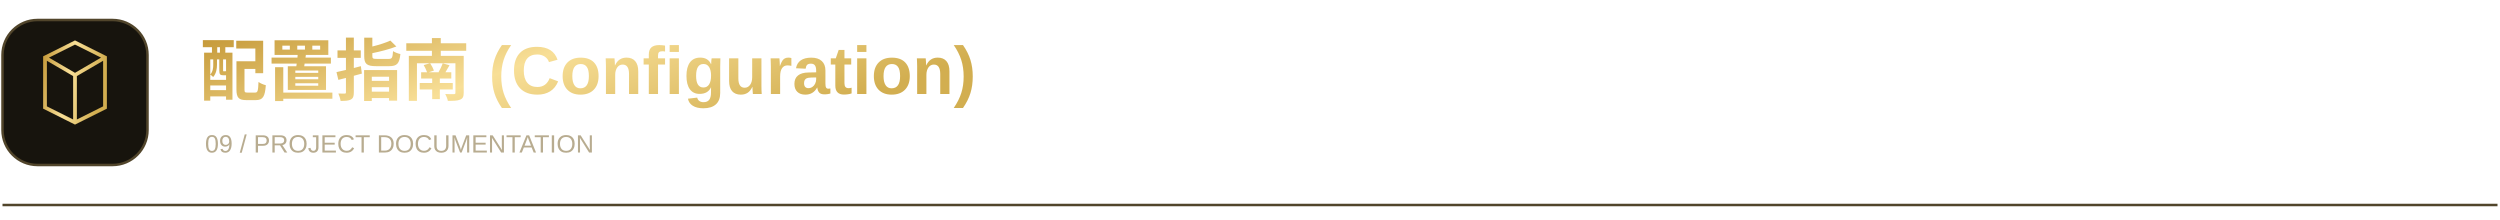
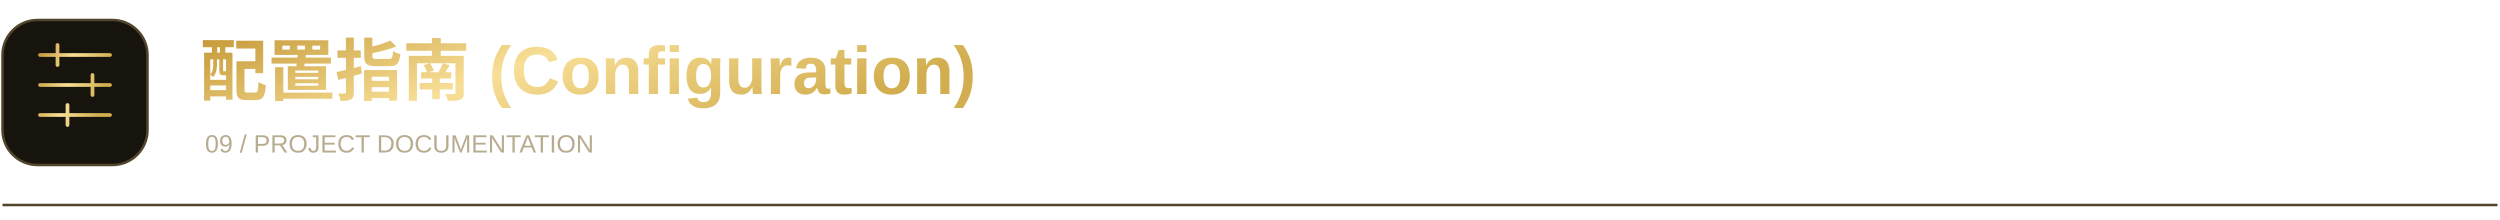
<svg xmlns="http://www.w3.org/2000/svg" width="1000" height="88" viewBox="0 0 1000 88" role="img">
  <defs>
    <linearGradient id="gold" x1="0%" y1="0%" x2="100%" y2="25%">
      <stop offset="0%" stop-color="#C59938" />
      <stop offset="48%" stop-color="#F8DF97" />
      <stop offset="100%" stop-color="#D2AE50" />
    </linearGradient>
    <linearGradient id="shine">
      <stop stop-color="#FFF3C8" stop-opacity="0" />
      <stop offset=".48" stop-color="#D6B960" stop-opacity=".15" />
      <stop offset=".53" stop-color="#FFF8E4" stop-opacity=".7" />
      <stop offset=".59" stop-color="#D6B960" stop-opacity=".12" />
      <stop offset="1" stop-color="#FFF3C8" stop-opacity="0" />
    </linearGradient>
    <clipPath id="hero">
      <rect x="1" y="1" width="998" height="258" rx="18" />
    </clipPath>
  </defs>
  <rect x="1" y="8" width="58" height="58" rx="14" fill="#17140D" stroke="#51452B" />
-   <path d="M18 23l12-6 12 6v20l-12 6-12-6z M18 23l12 7 12-7 M30 30v19" fill="none" stroke="url(#gold)" stroke-width="1.5" />
+   <path d="M16 22h28 M16 34h28 M16 46h28 M23 18v8 M37 30v8 M27 42v8" fill="none" stroke="url(#gold)" stroke-width="1.5" stroke-linejoin="round" stroke-linecap="round" />
  <text x="80" y="38" font-family="Segoe UI,Microsoft YaHei,Arial,sans-serif" font-size="27" font-weight="700" fill="url(#gold)">配置指南 (Configuration)</text>
  <text x="82" y="61" font-family="Segoe UI,Microsoft YaHei,Arial,sans-serif" font-size="10" font-weight="400" fill="#B8AC90">09 / PROJECT DOCUMENTATION</text>
  <path d="M1 82H999" stroke="#51452B" />
</svg>
